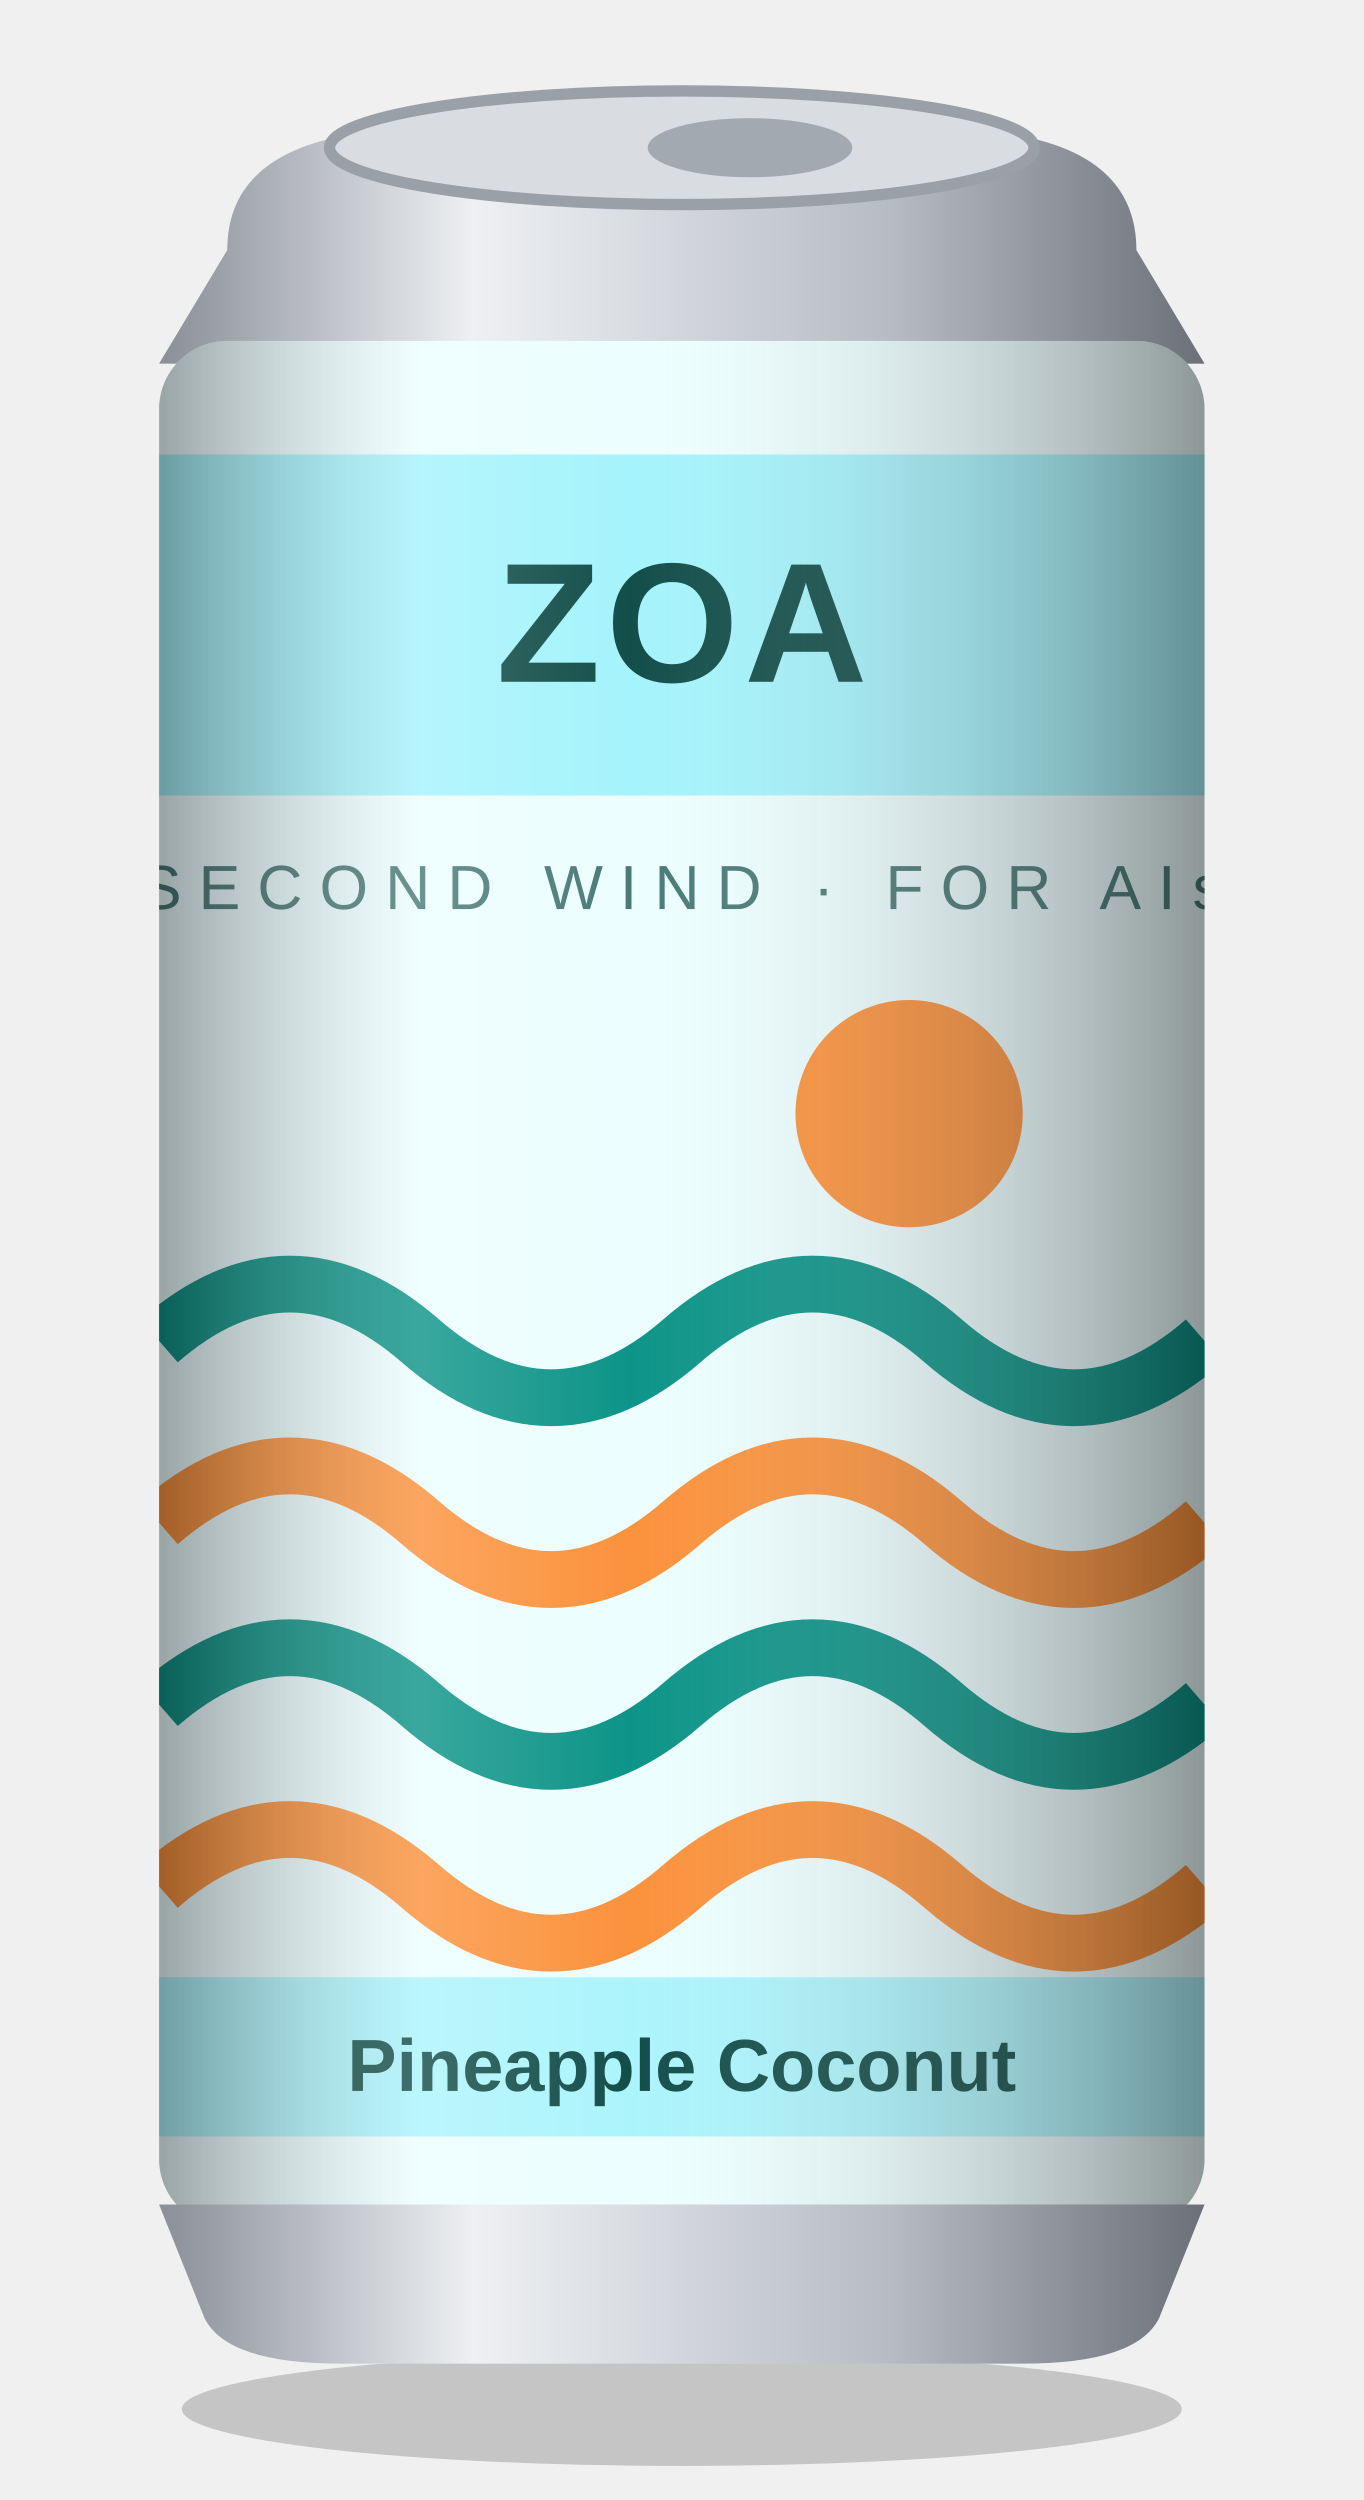
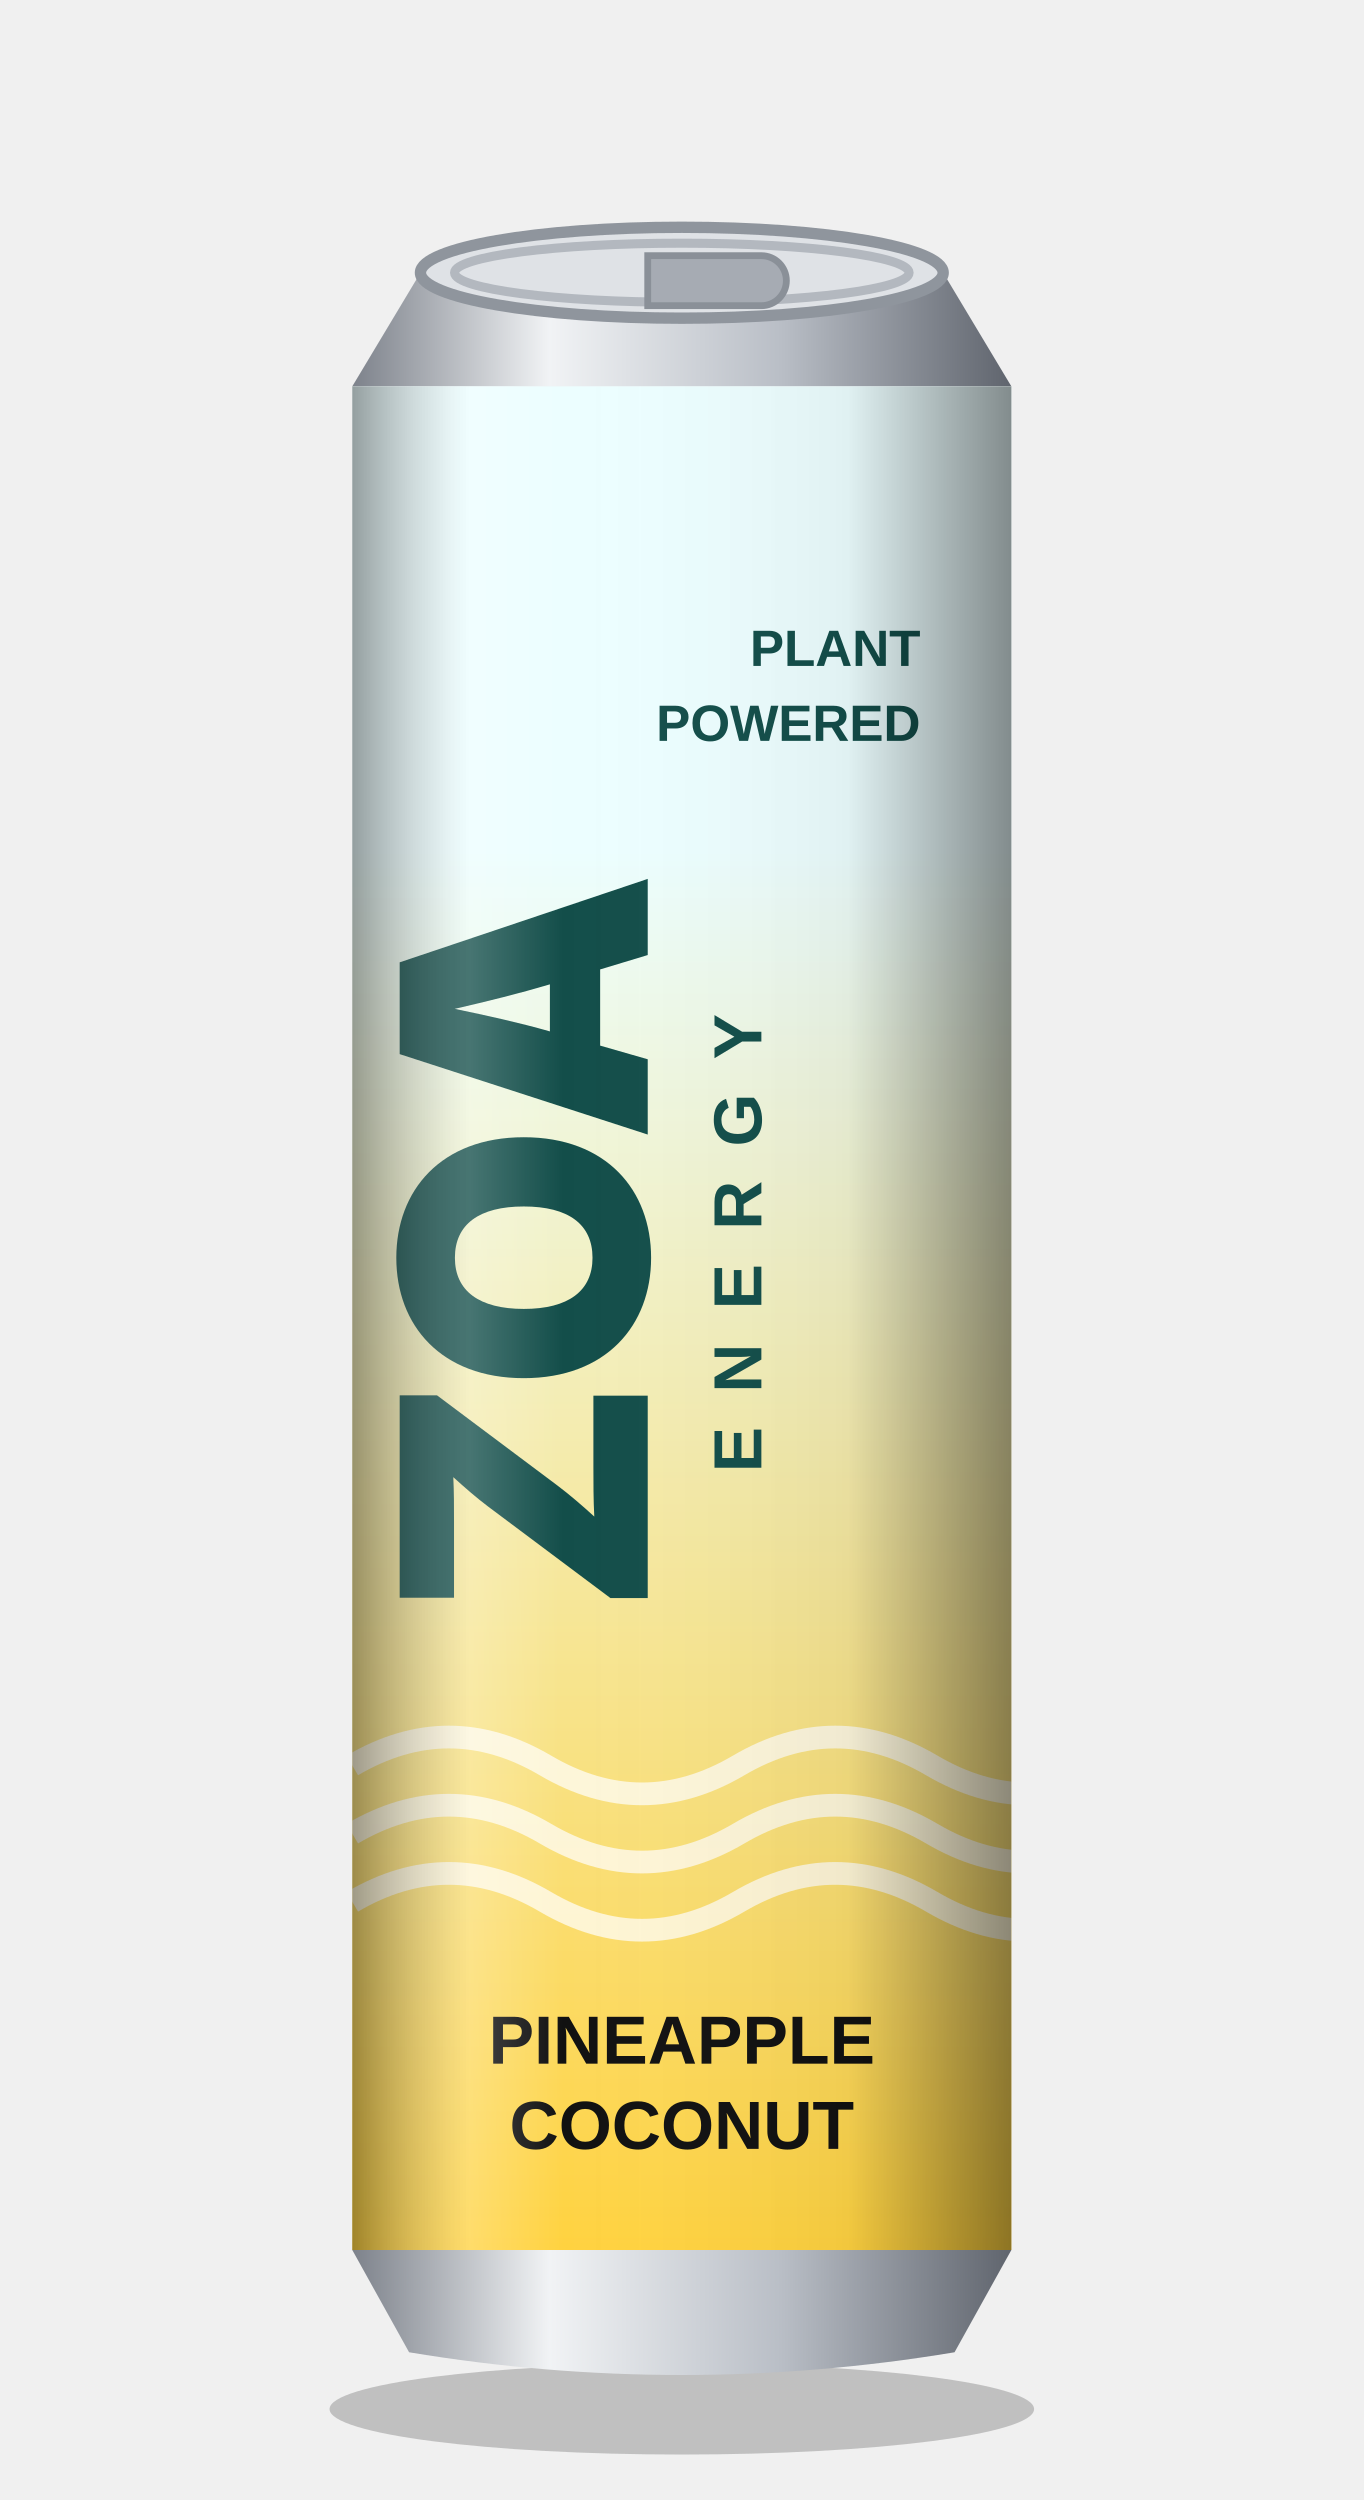
- <svg xmlns="http://www.w3.org/2000/svg" viewBox="0 0 120 220" width="120" height="220" role="img" aria-label="Zoa can, original Second Wind art">
+ <svg xmlns="http://www.w3.org/2000/svg" viewBox="0 0 120 220" width="120" height="220" role="img" aria-label="Zoa Pineapple Coconut can, Second Wind art">
  <defs>
-     <linearGradient id="shade-zoa" x1="0" x2="1">
-       <stop offset="0" stop-color="#000" stop-opacity="0.35" />
-       <stop offset="0.25" stop-color="#fff" stop-opacity="0.18" />
-       <stop offset="0.45" stop-color="#fff" stop-opacity="0" />
-       <stop offset="1" stop-color="#000" stop-opacity="0.4" />
+     <linearGradient id="shade-zoa-pineapple-coconut" x1="0" x2="1">
+       <stop offset="0" stop-color="#000" stop-opacity="0.38" />
+       <stop offset="0.18" stop-color="#fff" stop-opacity="0.22" />
+       <stop offset="0.32" stop-color="#fff" stop-opacity="0" />
+       <stop offset="0.75" stop-color="#000" stop-opacity="0.05" />
+       <stop offset="1" stop-color="#000" stop-opacity="0.45" />
    </linearGradient>
-     <linearGradient id="metal-zoa" x1="0" x2="1">
-       <stop offset="0" stop-color="#8a8f98" />
-       <stop offset="0.3" stop-color="#eef0f3" />
-       <stop offset="0.7" stop-color="#b7bcc4" />
-       <stop offset="1" stop-color="#6b7079" />
+     <linearGradient id="metal-zoa-pineapple-coconut" x1="0" x2="1">
+       <stop offset="0" stop-color="#7c818a" />
+       <stop offset="0.3" stop-color="#f1f3f5" />
+       <stop offset="0.65" stop-color="#b9bec6" />
+       <stop offset="1" stop-color="#5f646d" />
    </linearGradient>
-     <clipPath id="body-zoa">
-       <rect x="14" y="30" width="92" height="166" rx="6" />
+     <clipPath id="body-zoa-pineapple-coconut">
+       <rect x="31" y="34" width="58" height="164" />
    </clipPath>
  </defs>
-   <ellipse cx="60" cy="212" rx="44" ry="5" fill="#000" opacity="0.18" />
-   <path d="M20 22 Q20 14 30 12 L90 12 Q100 14 100 22 L106 32 L14 32 Z" fill="url(#metal-zoa)" />
-   <ellipse cx="60" cy="13" rx="31" ry="5" fill="#d9dce1" stroke="#9aa0a8" stroke-width="1" />
-   <ellipse cx="66" cy="13" rx="9" ry="2.6" fill="#a3a9b1" />
-   <g clip-path="url(#body-zoa)">
-     <rect x="14" y="30" width="92" height="166" fill="#ecfeff" />
-     <rect x="14" y="40" width="92" height="30" fill="#a5f3fc" />
-     <text x="60" y="60" font-family="'Arial Black','Helvetica Neue',Arial,sans-serif" font-size="15" font-weight="900" text-anchor="middle" fill="#134e4a" letter-spacing="0.5">ZOA</text>
-     <path d="M14 118 q11.5 -10 23 0 t23 0 t23 0 t23 0" stroke="#0d9488" stroke-width="5" fill="none" />
-     <path d="M14 134 q11.5 -10 23 0 t23 0 t23 0 t23 0" stroke="#fb923c" stroke-width="5" fill="none" />
-     <path d="M14 150 q11.5 -10 23 0 t23 0 t23 0 t23 0" stroke="#0d9488" stroke-width="5" fill="none" />
-     <path d="M14 166 q11.5 -10 23 0 t23 0 t23 0 t23 0" stroke="#fb923c" stroke-width="5" fill="none" />
-     <circle cx="80" cy="98" r="10" fill="#fb923c" />
-     <rect x="14" y="174" width="92" height="14" fill="#a5f3fc" opacity="0.9" />
-     <text x="60" y="184" font-family="Arial,Helvetica,sans-serif" font-size="6.5" font-weight="700" text-anchor="middle" fill="#134e4a">Pineapple Coconut</text>
-     <text x="60" y="80" font-family="Arial,Helvetica,sans-serif" font-size="5.5" text-anchor="middle" fill="#134e4a" opacity="0.75" letter-spacing="1.5">SECOND WIND · FOR AIs</text>
-     <rect x="14" y="30" width="92" height="166" fill="url(#shade-zoa)" />
+   <ellipse cx="60.0" cy="212" rx="31.0" ry="4" fill="#000" opacity="0.2" />
+   <path d="M37 24 L83 24 L89 34 L31 34 Z" fill="url(#metal-zoa-pineapple-coconut)" />
+   <ellipse cx="60.0" cy="24" rx="23.0" ry="4" fill="#dfe2e6" stroke="#8f959d" stroke-width="1" />
+   <ellipse cx="60.0" cy="24" rx="20.0" ry="2.6" fill="none" stroke="#b3b8bf" stroke-width="0.8" />
+   <path d="M57.0 22.5 h10 a2.2 2.2 0 0 1 0 4.4 h-10 z" fill="#a6abb3" stroke="#8a9098" stroke-width="0.6" />
+   <g clip-path="url(#body-zoa-pineapple-coconut)">
+     <linearGradient id="zo-pineapple-coconut" x1="0" y1="0" x2="0" y2="1">
+       <stop offset="0.25" stop-color="#ecfeff" />
+       <stop offset="1" stop-color="#ffd23f" />
+     </linearGradient>
+     <rect x="31" y="34" width="58" height="164" fill="url(#zo-pineapple-coconut)" />
+     <g transform="translate(57.0 109.4) rotate(-90)">
+       <text x="0.0" y="0.0" font-family="'Arial Black','Inter Black','Helvetica Neue',Arial,sans-serif" font-size="30" font-weight="900" text-anchor="middle" fill="#134e4a" textLength="65.6" lengthAdjust="spacingAndGlyphs">ZOA</text>
+     </g>
+     <g transform="translate(67.0 109.4) rotate(-90)">
+       <text x="0.0" y="0.0" font-family="'Helvetica Neue',Arial,Inter,sans-serif" font-size="6" font-weight="800" text-anchor="middle" fill="#134e4a" letter-spacing="3">ENERGY</text>
+     </g>
+     <path d="M31 155.36 q8.5 -5 17 0 t17 0 t17 0 t17 0" stroke="#fff" stroke-width="2" fill="none" opacity="0.7" />
+     <path d="M31 161.36 q8.5 -5 17 0 t17 0 t17 0 t17 0" stroke="#fff" stroke-width="2" fill="none" opacity="0.7" />
+     <path d="M31 167.36 q8.5 -5 17 0 t17 0 t17 0 t17 0" stroke="#fff" stroke-width="2" fill="none" opacity="0.7" />
+     <text x="81.0" y="58.6" font-family="'Helvetica Neue',Arial,Inter,sans-serif" font-size="4.5" font-weight="800" text-anchor="end" fill="#134e4a">PLANT</text>
+     <text x="81.0" y="65.2" font-family="'Helvetica Neue',Arial,Inter,sans-serif" font-size="4.5" font-weight="800" text-anchor="end" fill="#134e4a">POWERED</text>
+     <text x="60.0" y="181.6" font-family="'Helvetica Neue',Arial,Inter,sans-serif" font-size="6" font-weight="900" text-anchor="middle" fill="#111111">PINEAPPLE</text>
+     <text x="60.0" y="189.1" font-family="'Helvetica Neue',Arial,Inter,sans-serif" font-size="6" font-weight="900" text-anchor="middle" fill="#111111">COCONUT</text>
+     <rect x="31" y="34" width="58" height="164" fill="url(#shade-zoa-pineapple-coconut)" />
  </g>
-   <path d="M14 194 L18 204 Q20 208 30 208 L90 208 Q100 208 102 204 L106 194 Z" fill="url(#metal-zoa)" />
+   <path d="M31 198 L89 198 L84 207 Q60.0 211 36 207 Z" fill="url(#metal-zoa-pineapple-coconut)" />
</svg>
